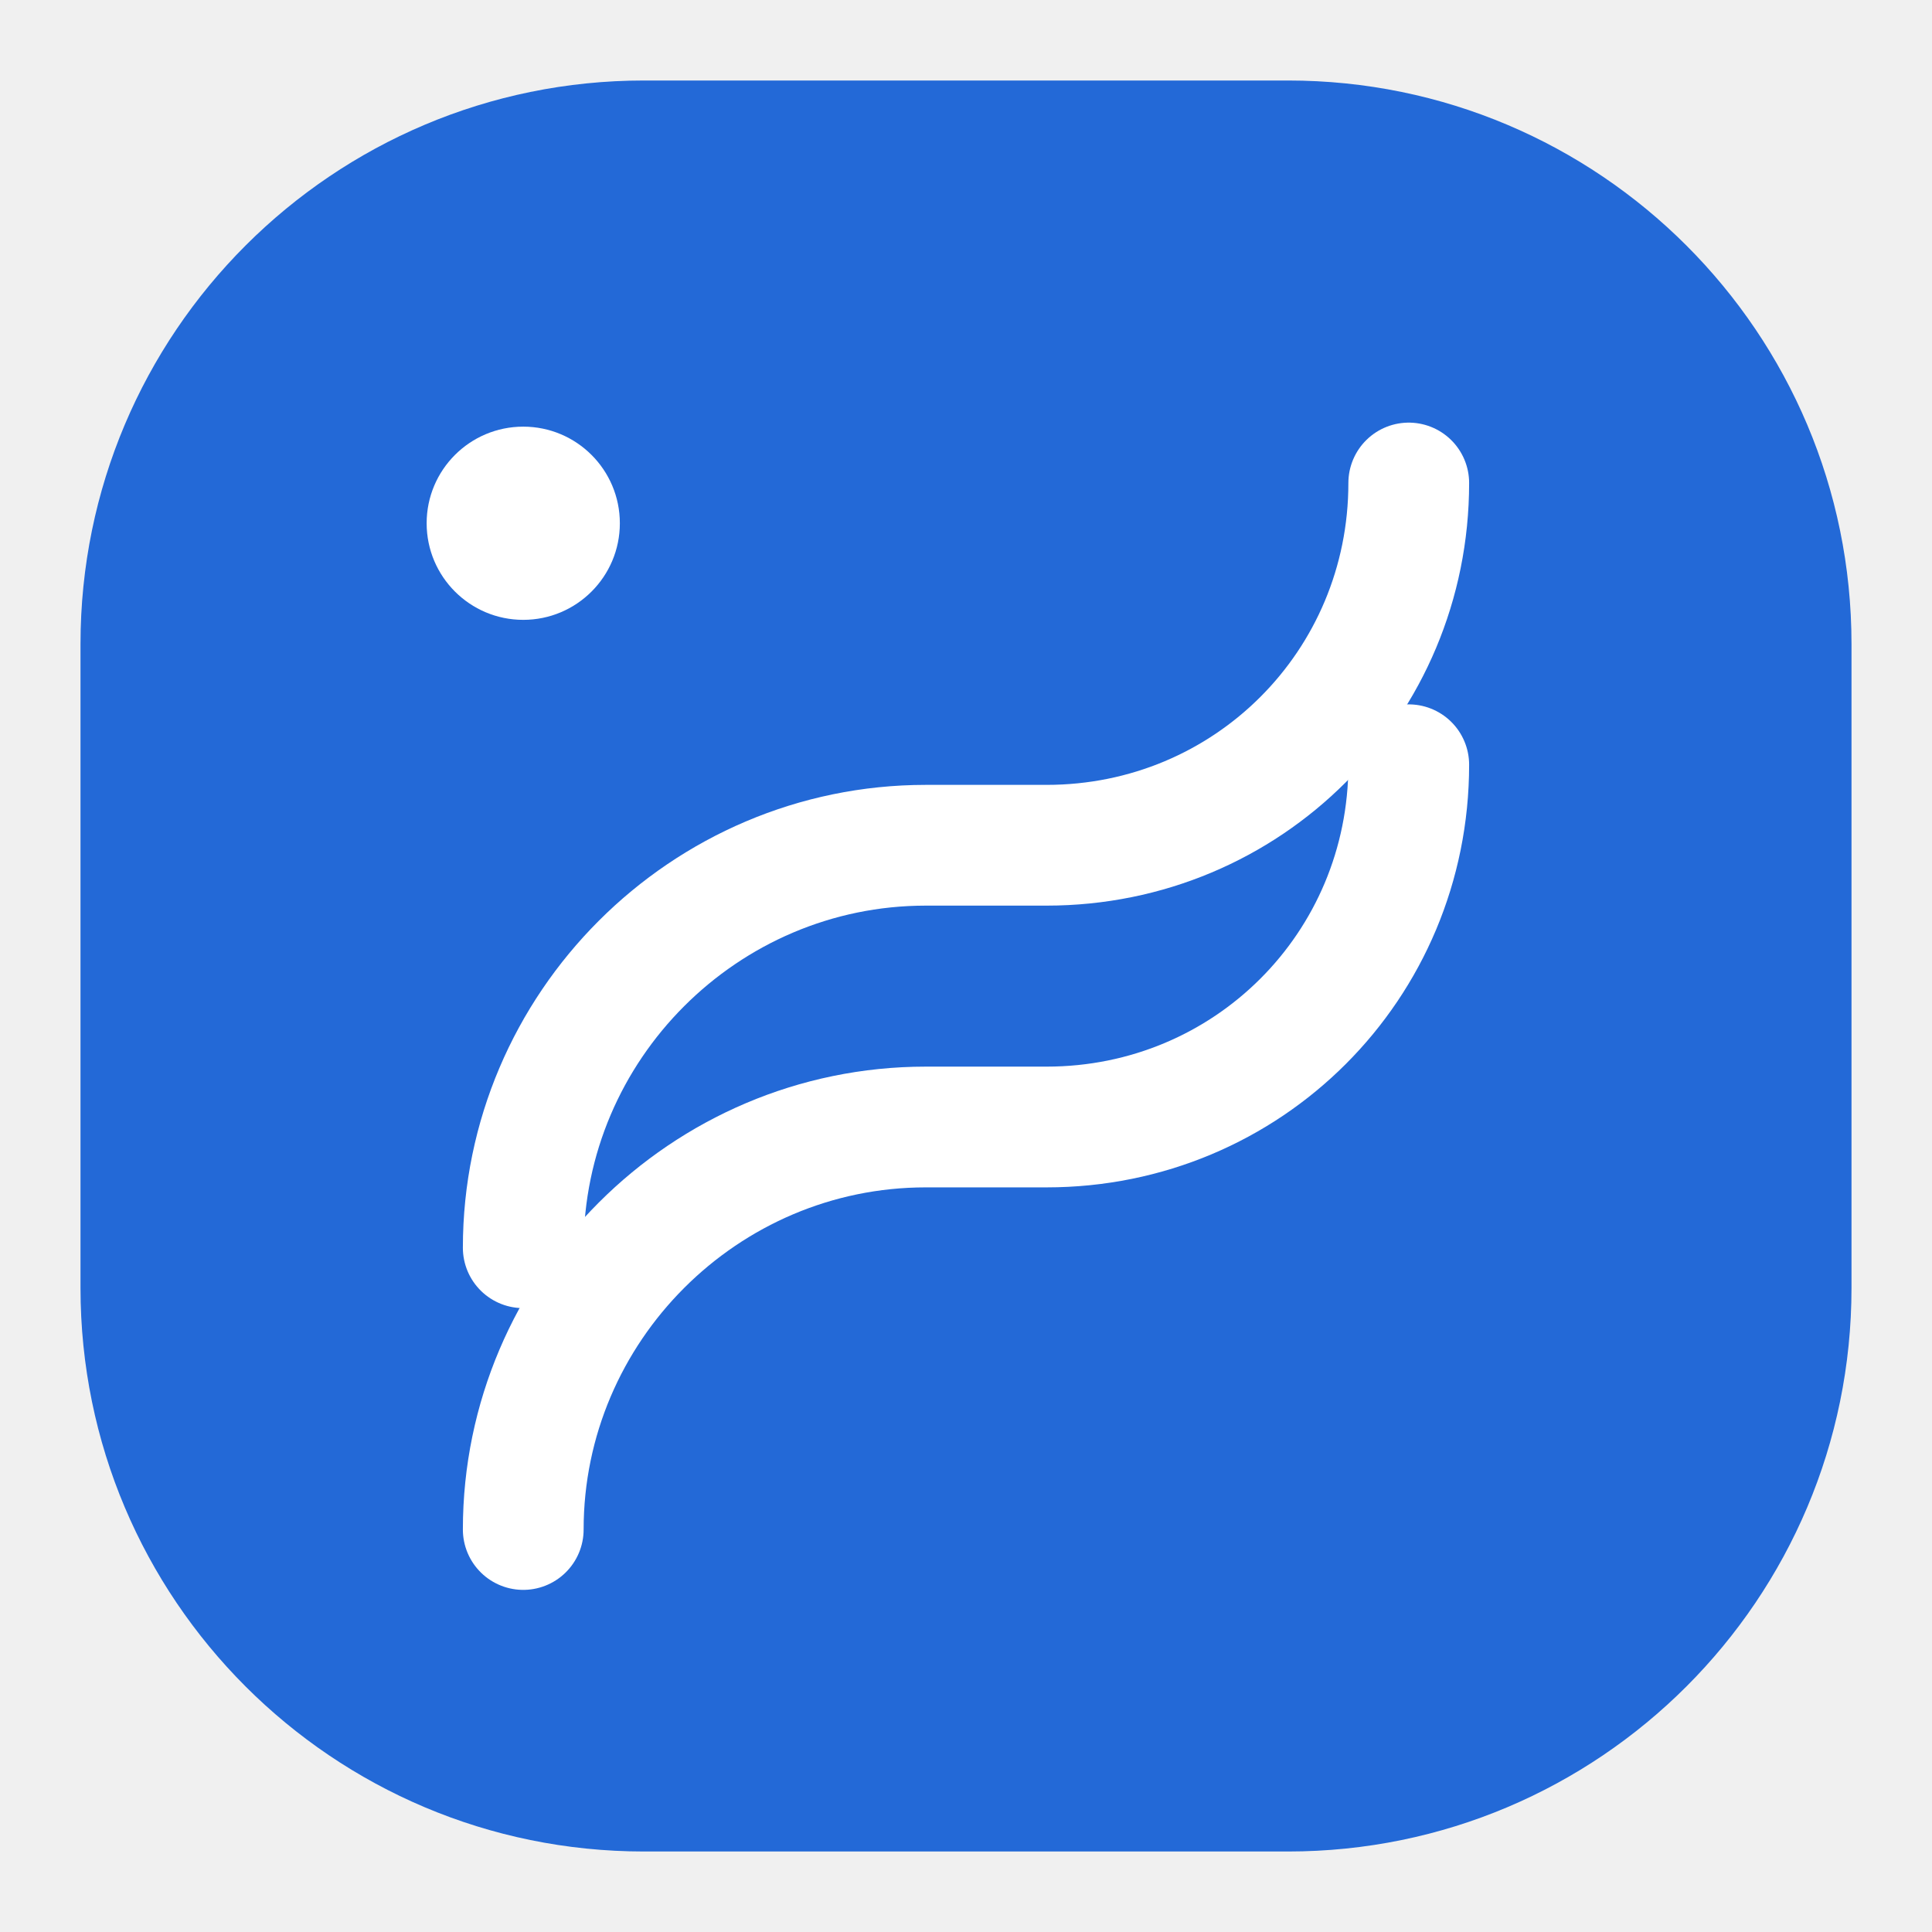
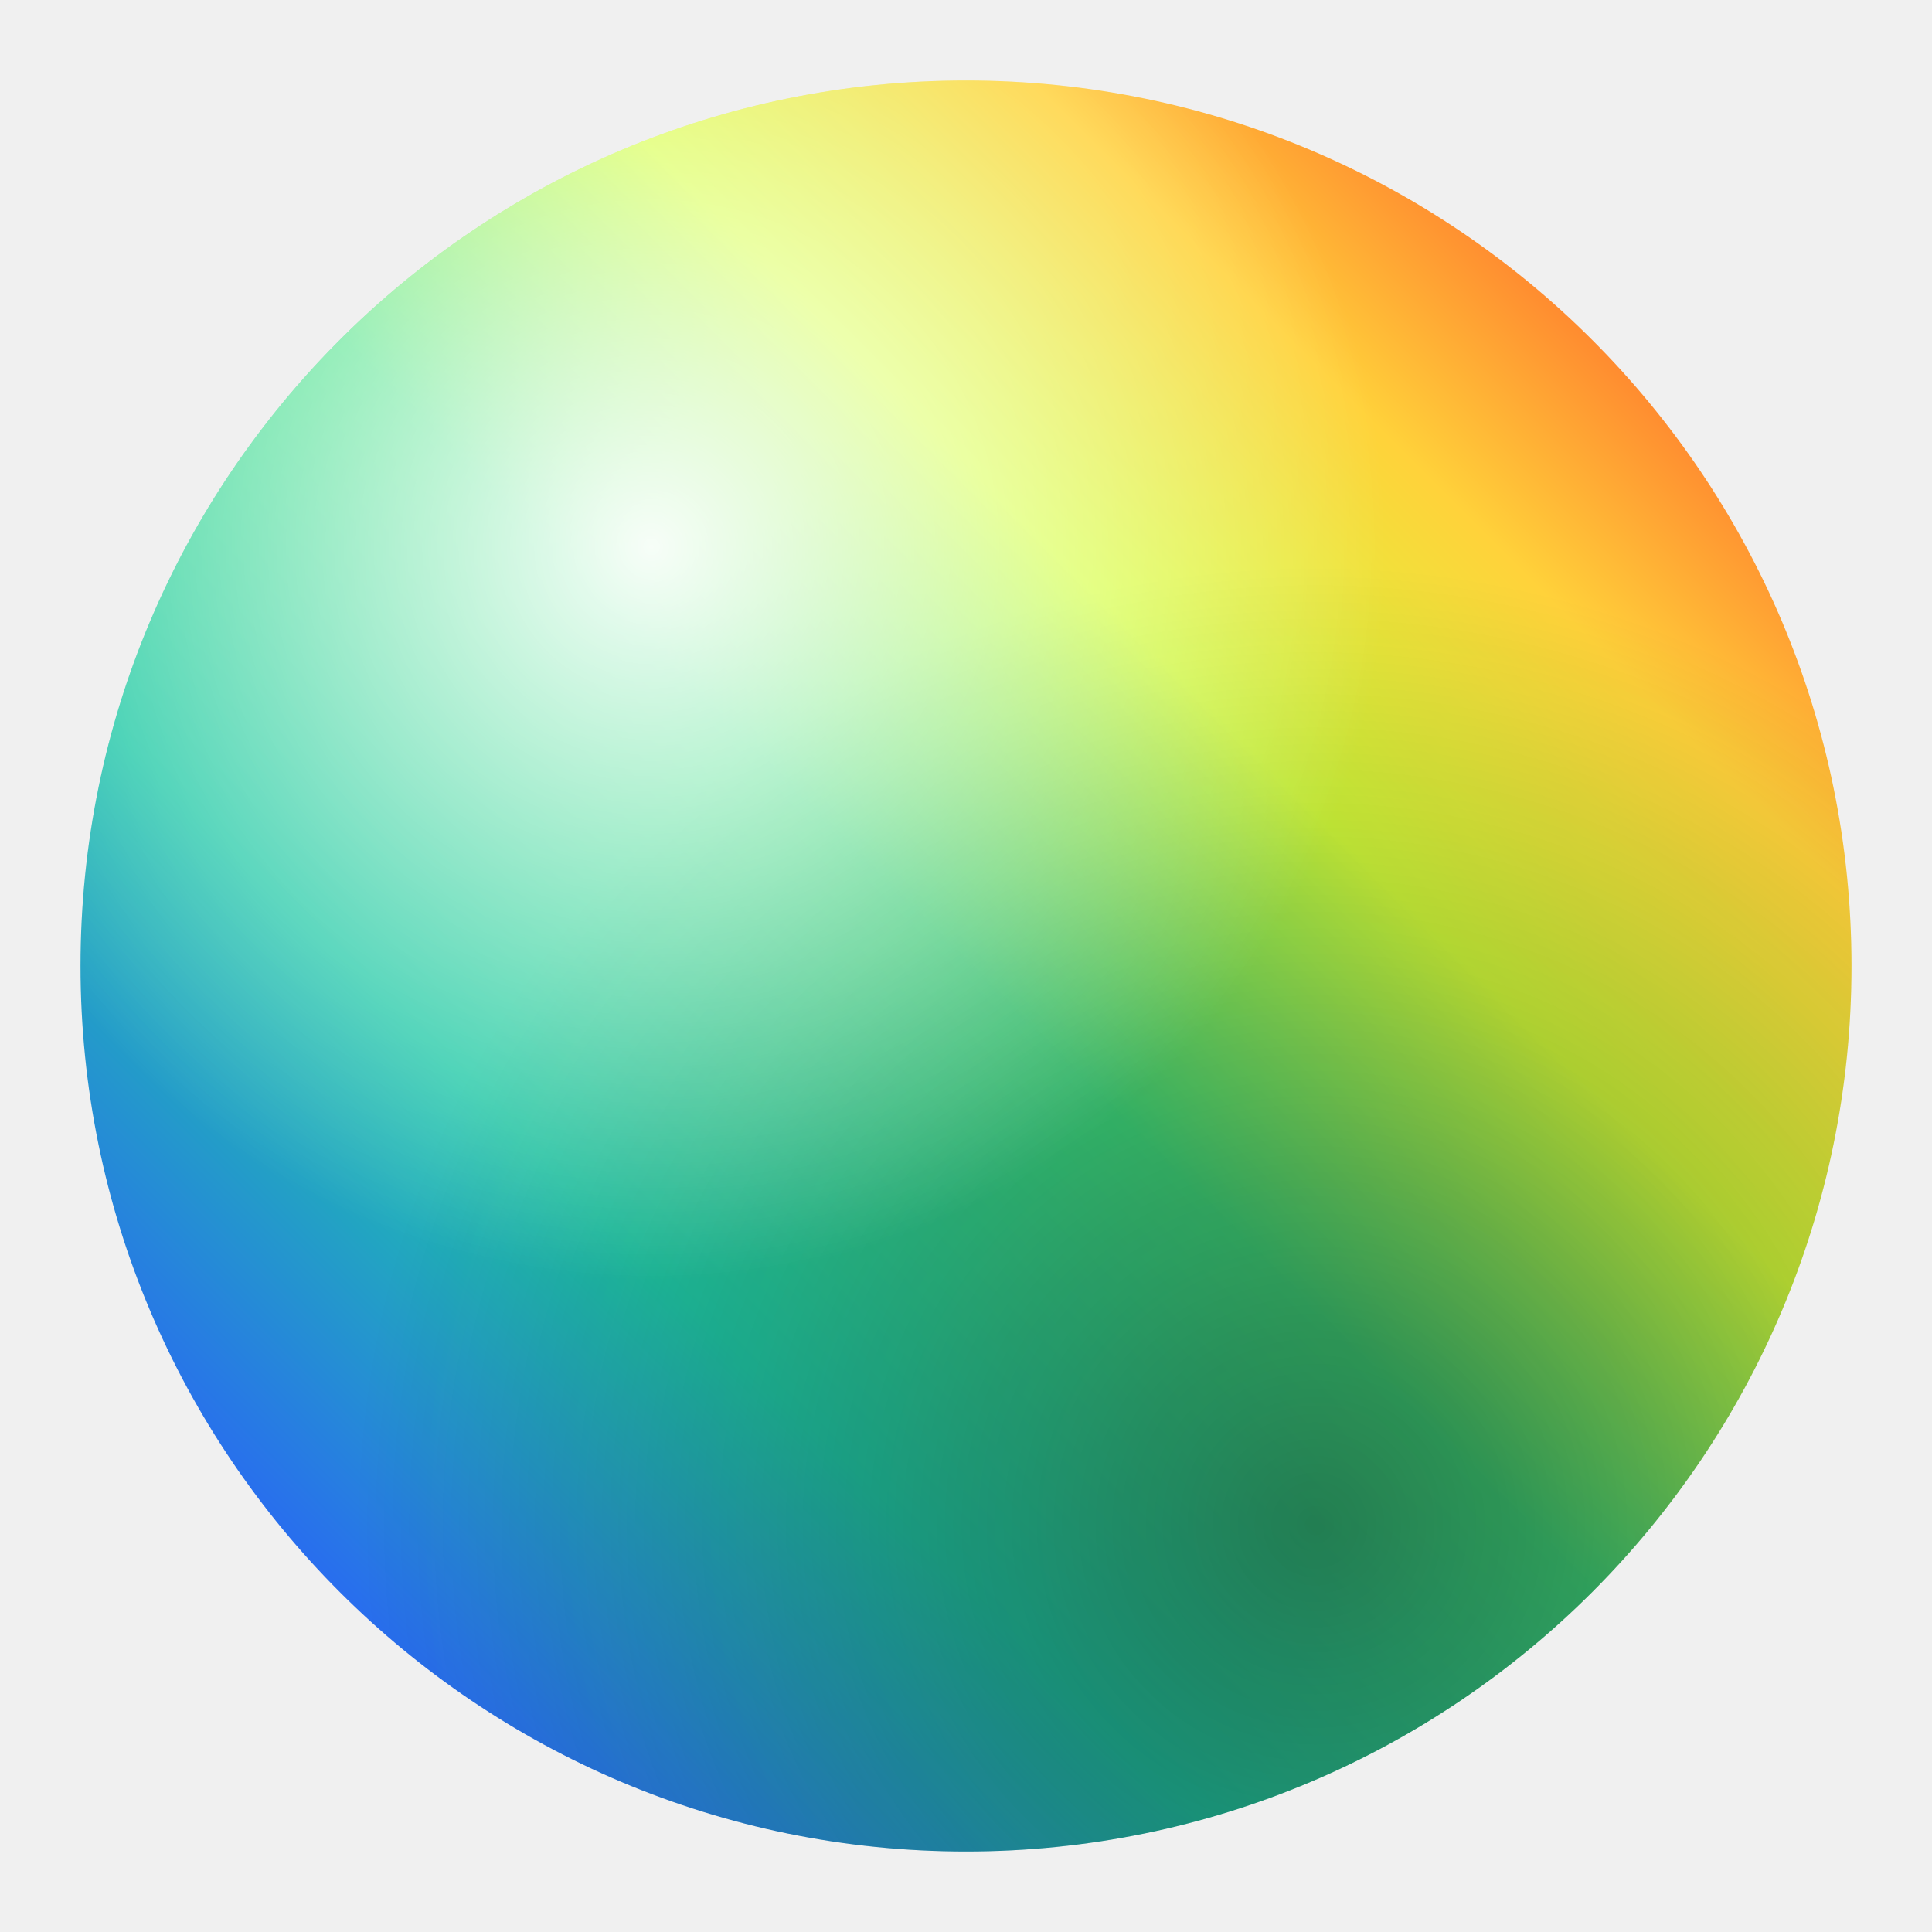
<svg xmlns="http://www.w3.org/2000/svg" viewBox="0 0 48 48" role="img" aria-labelledby="title">
-   <rect x="2" y="2" width="44" height="44" rx="14" fill="#2369d7" />
-   <path d="M13 31c0-5.5 4.5-10 10-10h3c5 0 9-4 9-9" fill="none" stroke="#fff" stroke-width="3" stroke-linecap="round" />
-   <path d="M13 38c0-5.5 4.5-10 10-10h3c5 0 9-4 9-9" fill="none" stroke="#fff" stroke-width="3" stroke-linecap="round" />
-   <circle cx="13" cy="13" r="2.4" fill="#fff" />
+   <defs>
+     <linearGradient id="iris" x1="0.1" y1="0.9" x2="0.9" y2="0.1">
+       <stop offset="0" stop-color="#2b59ff" />
+       <stop offset="0.28" stop-color="#1ec8a5" />
+       <stop offset="0.5" stop-color="#3ee07f" />
+       <stop offset="0.68" stop-color="#d4ff3a" />
+       <stop offset="0.84" stop-color="#ffd23a" />
+       <stop offset="1" stop-color="#ff6a2b" />
+     </linearGradient>
+     <radialGradient id="light" cx="0.32" cy="0.26" r="0.42">
+       <stop offset="0" stop-color="#fff" stop-opacity="0.95" />
+       <stop offset="1" stop-color="#fff" stop-opacity="0" />
+     </radialGradient>
+     <radialGradient id="shade" cx="0.7" cy="0.82" r="0.55">
+       <stop offset="0" stop-color="#0e0f0c" stop-opacity="0.45" />
+       <stop offset="1" stop-color="#0e0f0c" stop-opacity="0" />
+     </radialGradient>
+   </defs>
+   <circle cx="24" cy="24" r="22" fill="url(#iris)" />
+   <circle cx="24" cy="24" r="22" fill="url(#shade)" />
+   <circle cx="24" cy="24" r="22" fill="url(#light)" />
</svg>
